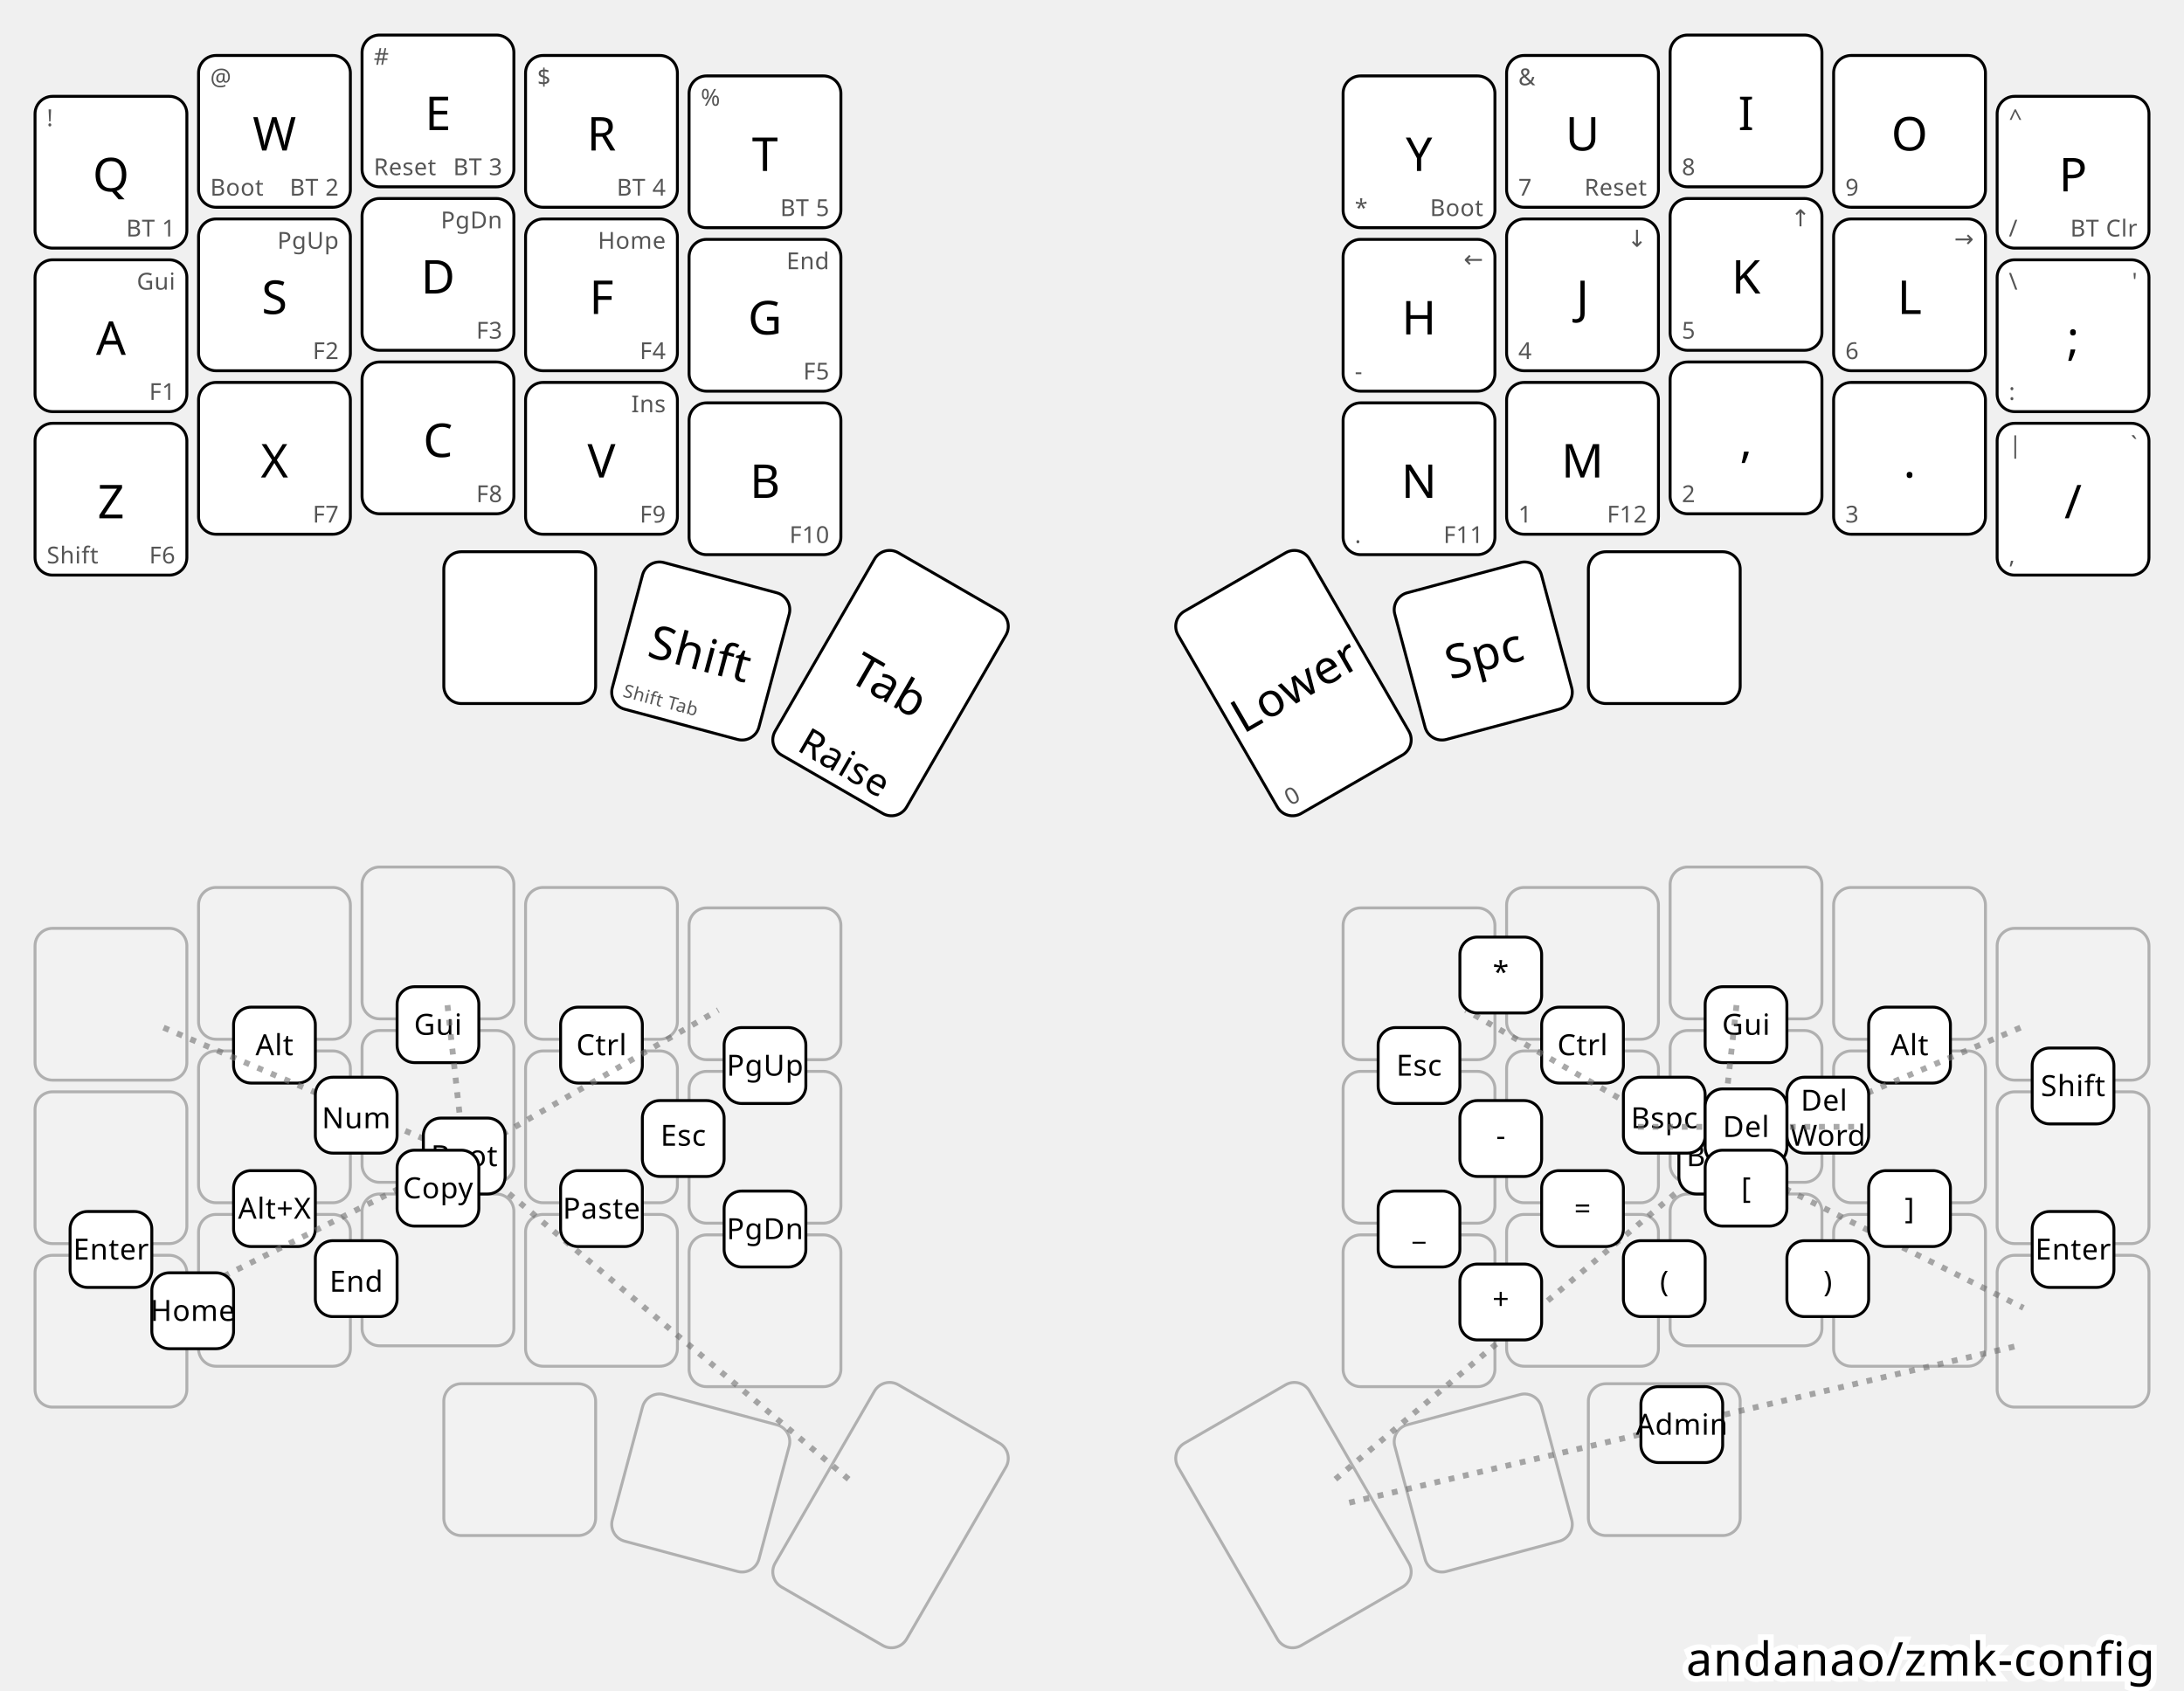
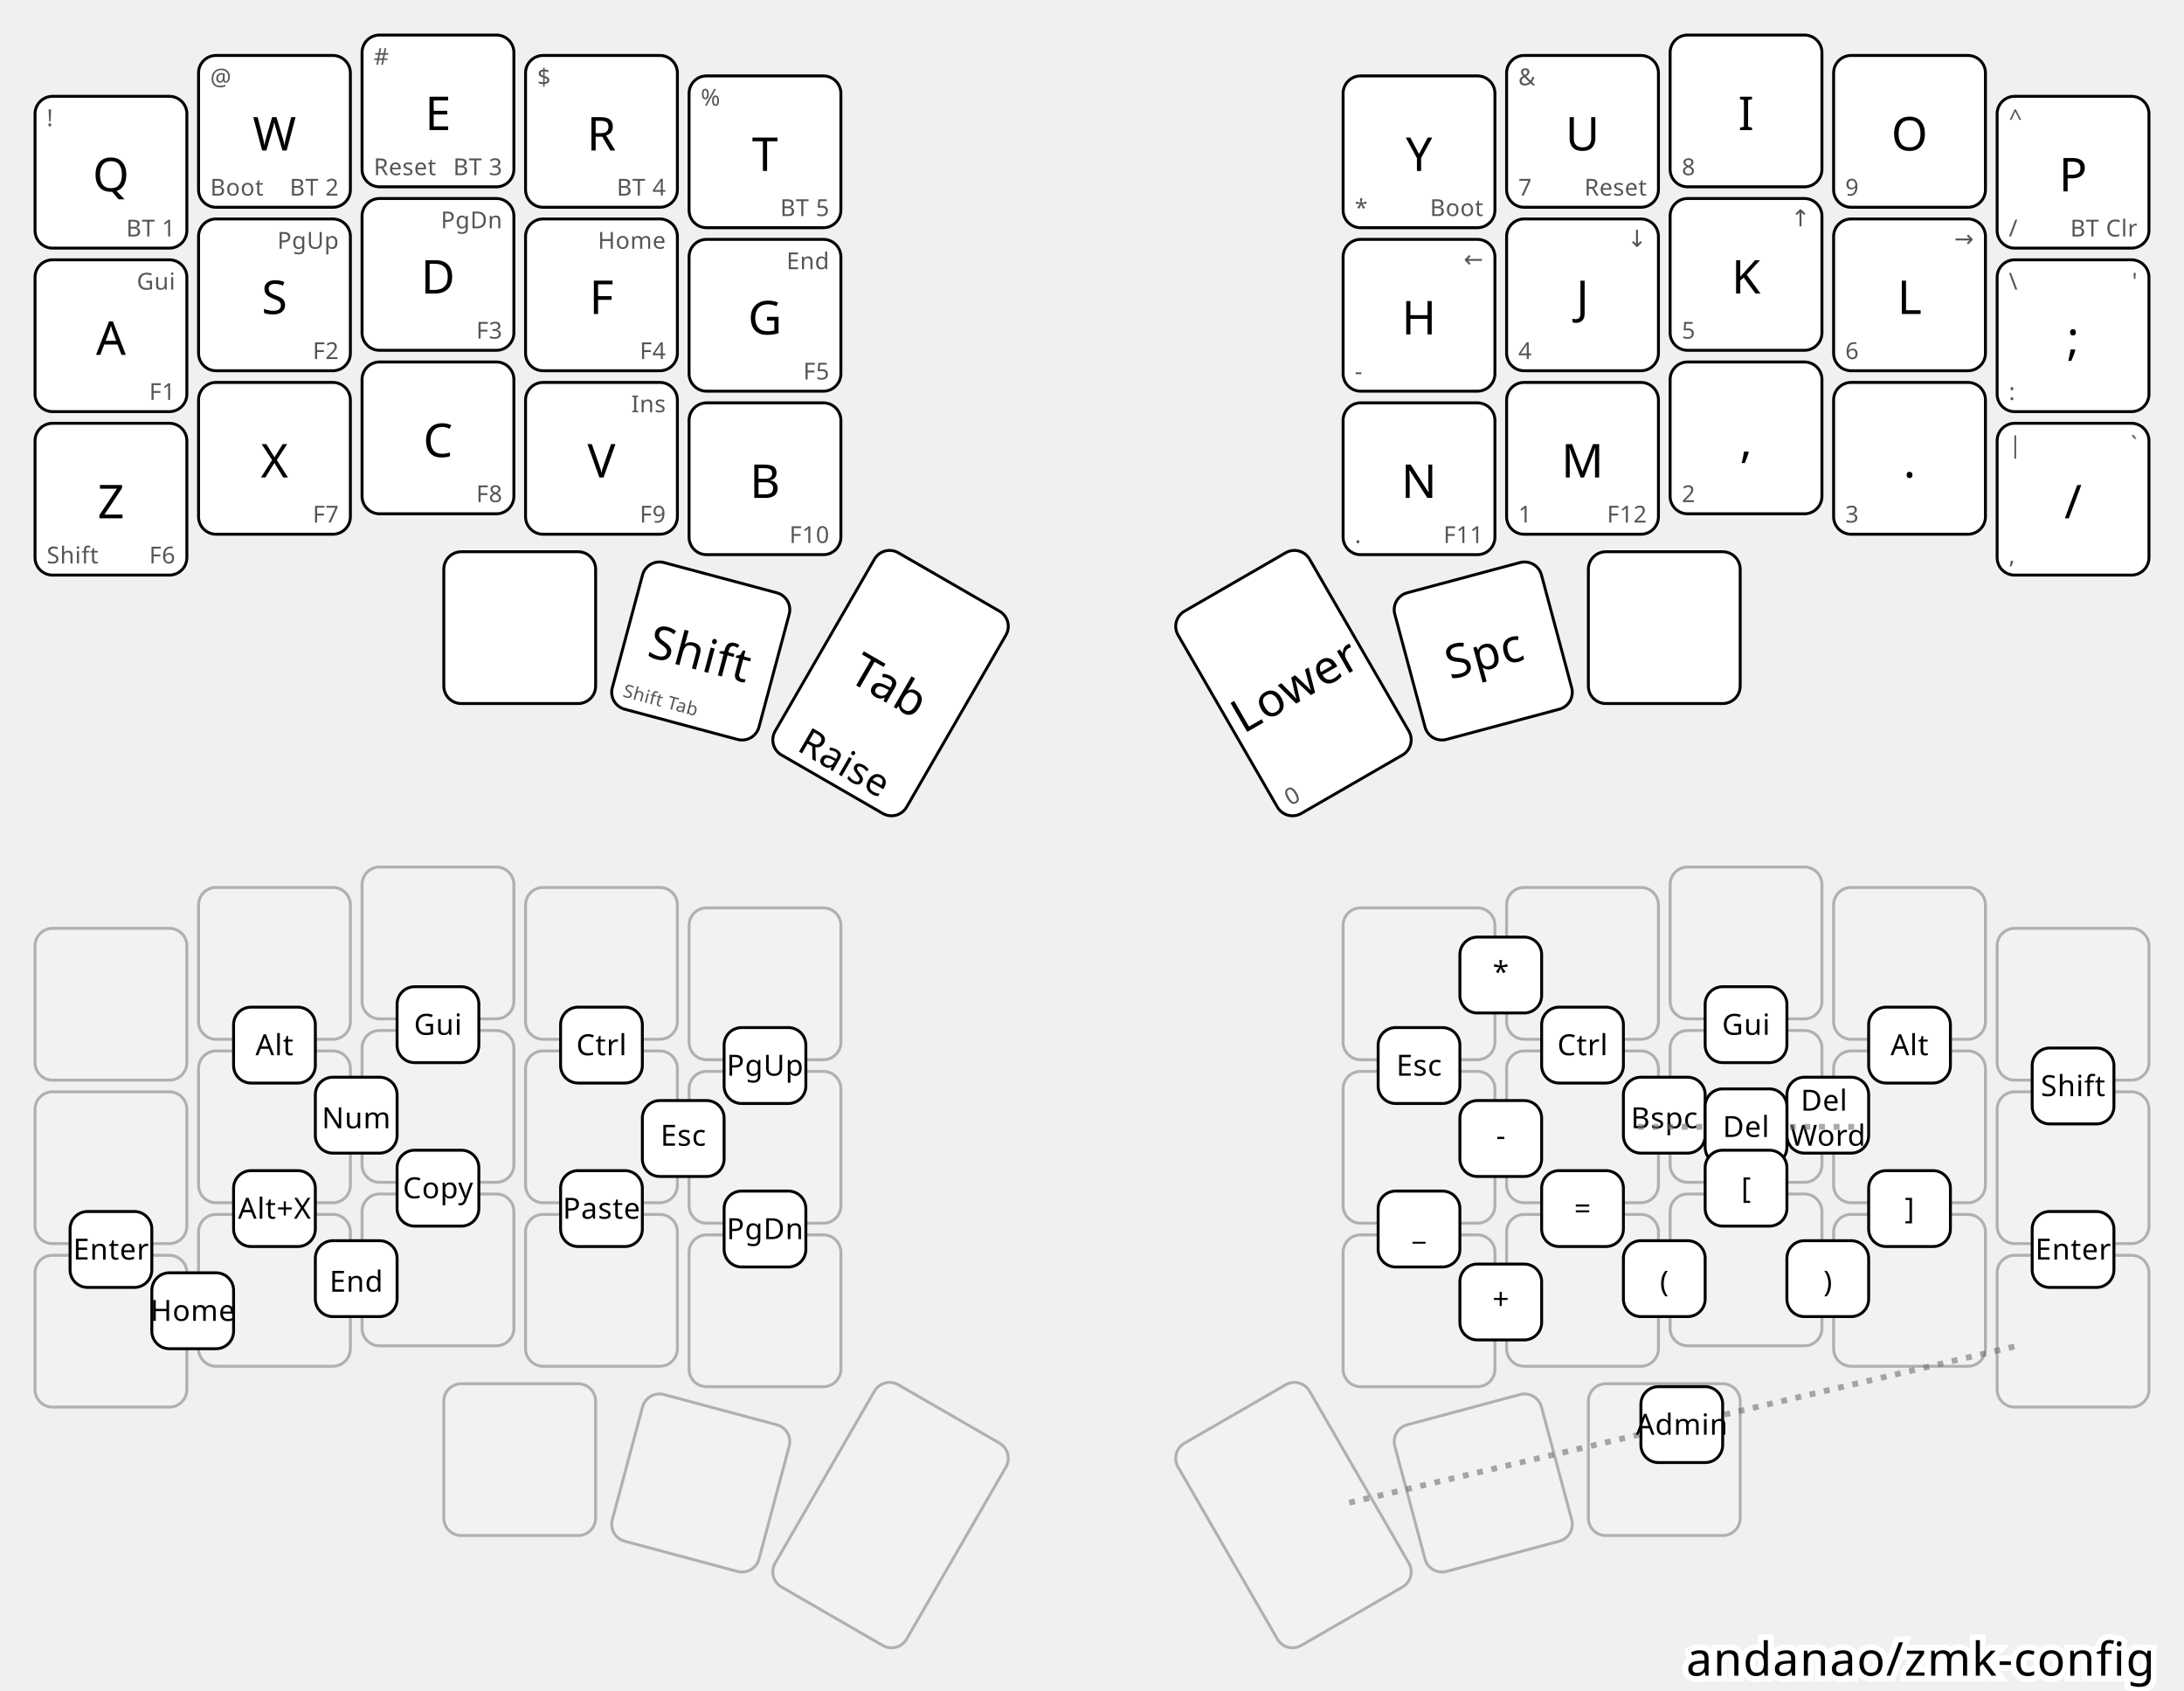
<svg xmlns="http://www.w3.org/2000/svg" xmlns:xlink="http://www.w3.org/1999/xlink" width="748" height="579" viewBox="0 0 748 579" class="keymap">
  <defs>/* start glyphs */
<svg id="mdi:play-pause">
      <svg id="mdi-play-pause" viewBox="0 0 24 24">
        <path d="M3,5V19L11,12M13,19H16V5H13M18,5V19H21V5" />
      </svg>
    </svg>
    <svg id="mdi:skip-backward">
      <svg id="mdi-skip-backward" viewBox="0 0 24 24">
        <path d="M20,5V19L13,12M6,5V19H4V5M13,5V19L6,12" />
      </svg>
    </svg>
    <svg id="mdi:skip-forward">
      <svg id="mdi-skip-forward" viewBox="0 0 24 24">
        <path d="M4,5V19L11,12M18,5V19H20V5M11,5V19L18,12" />
      </svg>
    </svg>
    <svg id="mdi:volume-high">
      <svg id="mdi-volume-high" viewBox="0 0 24 24">
        <path d="M14,3.23V5.29C16.89,6.15 19,8.83 19,12C19,15.17 16.89,17.84 14,18.7V20.77C18,19.86 21,16.28 21,12C21,7.72 18,4.14 14,3.23M16.5,12C16.5,10.23 15.5,8.71 14,7.97V16C15.5,15.29 16.5,13.76 16.5,12M3,9V15H7L12,20V4L7,9H3Z" />
      </svg>
    </svg>
    <svg id="mdi:volume-medium">
      <svg id="mdi-volume-medium" viewBox="0 0 24 24">
        <path d="M5,9V15H9L14,20V4L9,9M18.5,12C18.5,10.23 17.5,8.71 16,7.97V16C17.5,15.29 18.5,13.76 18.5,12Z" />
      </svg>
    </svg>
  </defs>/* end glyphs */
<style>/* Deliberately monochrome: black on white, with a white-on-black variant
   for browsers in dark mode.

   Colours are literal hex rather than CSS custom properties. librsvg --
   what Emacs and most non-browser SVG viewers render with -- does not
   implement var() and silently falls back to black, and it ignores @media,
   so it gets the light variant below. */

svg path { fill: inherit; }

svg.keymap {
    fill: #000;
    background-color: #fff;
    font-family: Calibri, system-ui, sans-serif;
    font-size: 16px;
    font-kerning: normal;
    text-rendering: optimizeLegibility;
}

/* Keys need an outline here. The palettes keymap-drawer ships rely on the
   key fill contrasting with a coloured page; white-on-white has none. */
rect.key, rect.combo, rect.combo-separate { fill: #fff; stroke: #000; stroke-width: 1; }
rect.held, rect.combo.held                { fill: #d0d0d0; }
.layer-Combos rect.key                    { fill: #f2f2f2; stroke: #b0b0b0; }
path.combo { stroke: #707070; stroke-width: 2; stroke-dasharray: 2, 3; opacity: 0.6; fill: none; }

text {
    text-anchor: middle;
    dominant-baseline: middle;
    letter-spacing: 0.02em;
}

text.tap     { font-weight: 500; }
text.hold    { font-weight: 400; font-size: 13px; }
text.shifted { font-weight: 400; font-size: 11px; }
text.combo, text.left, text.right { font-size: 10px; }
/* 8px rather than the 10px of other secondary legends: the overview puts
   two corner legends on the same key edge (e.g. Num's "Boot" beside
   Admin's "BT 2"), which overlaps at anything larger. */
text.tl, text.tr, text.bl, text.br { font-size: 8px; }

text.hold, text.bl, text.br    { text-anchor: middle; dominant-baseline: auto; }
text.shifted, text.tl, text.tr { text-anchor: middle; dominant-baseline: hanging; }
text.left, text.tl, text.bl    { text-anchor: start; }
text.right, text.tr, text.br   { text-anchor: end; }

text.layer-activator { text-decoration: underline; }
text.combo.hold, text.combo.shifted, text.combo.left, text.combo.right { font-size: 8px; }

/* Without colour the overview's corner legends are told apart by position
   alone: tl=Raise, tr=Lower, bl=Num, br=Admin. Grey keeps them from
   competing with the base-layer legend in the middle of the key. */
text.tl, text.tr, text.bl, text.br,
use.tl, use.tr, use.bl, use.br { fill: #555; }

text.label, text.footer { fill: #000; stroke: #fff; stroke-width: 4; paint-order: stroke; }
text.label  { font-weight: bold; text-anchor: start; }
text.footer { text-anchor: end; dominant-baseline: auto; }

.icon-tabler &gt; path                             { fill: inherit; stroke: inherit; stroke-width: 2; }
.icon-tabler &gt; path[stroke="none"][fill="none"] { visibility: hidden; }

/* Browsers only; librsvg ignores @media and keeps the light variant.
   Delete this block for light-only output. */
@media (prefers-color-scheme: dark) {
    svg.keymap { fill: #fff; background-color: #000; }
    rect.key, rect.combo, rect.combo-separate { fill: #000; stroke: #fff; }
    rect.held, rect.combo.held                { fill: #444; }
    .layer-Combos rect.key                    { fill: #1a1a1a; stroke: #666; }
    path.combo { stroke: #909090; }
    text.tl, text.tr, text.bl, text.br,
    use.tl, use.tr, use.bl, use.br { fill: #aaa; }
    text.label, text.footer { fill: #fff; stroke: #000; }
}
</style>
  <g transform="translate(10, 0)" class="layer-Base">
    <g transform="translate(0, 10)">
      <g transform="translate(28, 49)" class="key keypos-0">
        <rect rx="6" ry="6" x="-26" y="-26" width="52" height="52" class="key" />
        <text x="0" y="1" class="key tap">Q</text>
        <text x="-22" y="-22" class="key tl">!</text>
        <text x="22" y="22" class="key br">BT 1</text>
      </g>
      <g transform="translate(84, 35)" class="key keypos-1">
        <rect rx="6" ry="6" x="-26" y="-26" width="52" height="52" class="key" />
        <text x="0" y="1" class="key tap">W</text>
        <text x="-22" y="-22" class="key tl">@</text>
        <text x="-22" y="22" class="key bl">Boot</text>
        <text x="22" y="22" class="key br">BT 2</text>
      </g>
      <g transform="translate(140, 28)" class="key keypos-2">
        <rect rx="6" ry="6" x="-26" y="-26" width="52" height="52" class="key" />
        <text x="0" y="1" class="key tap">E</text>
        <text x="-22" y="-22" class="key tl">#</text>
        <text x="-22" y="22" class="key bl">Reset</text>
        <text x="22" y="22" class="key br">BT 3</text>
      </g>
      <g transform="translate(196, 35)" class="key keypos-3">
        <rect rx="6" ry="6" x="-26" y="-26" width="52" height="52" class="key" />
        <text x="0" y="1" class="key tap">R</text>
        <text x="-22" y="-22" class="key tl">$</text>
        <text x="22" y="22" class="key br">BT 4</text>
      </g>
      <g transform="translate(252, 42)" class="key keypos-4">
        <rect rx="6" ry="6" x="-26" y="-26" width="52" height="52" class="key" />
        <text x="0" y="1" class="key tap">T</text>
        <text x="-22" y="-22" class="key tl">%</text>
        <text x="22" y="22" class="key br">BT 5</text>
      </g>
      <g transform="translate(476, 42)" class="key keypos-5">
        <rect rx="6" ry="6" x="-26" y="-26" width="52" height="52" class="key" />
        <text x="0" y="1" class="key tap">Y</text>
        <text x="-22" y="22" class="key bl">*</text>
        <text x="22" y="22" class="key br">Boot</text>
      </g>
      <g transform="translate(532, 35)" class="key keypos-6">
        <rect rx="6" ry="6" x="-26" y="-26" width="52" height="52" class="key" />
        <text x="0" y="1" class="key tap">U</text>
        <text x="-22" y="-22" class="key tl">&amp;</text>
        <text x="-22" y="22" class="key bl">7</text>
        <text x="22" y="22" class="key br">Reset</text>
      </g>
      <g transform="translate(588, 28)" class="key keypos-7">
        <rect rx="6" ry="6" x="-26" y="-26" width="52" height="52" class="key" />
        <text x="0" y="1" class="key tap">I</text>
        <text x="-22" y="22" class="key bl">8</text>
      </g>
      <g transform="translate(644, 35)" class="key keypos-8">
        <rect rx="6" ry="6" x="-26" y="-26" width="52" height="52" class="key" />
        <text x="0" y="1" class="key tap">O</text>
        <text x="-22" y="22" class="key bl">9</text>
      </g>
      <g transform="translate(700, 49)" class="key keypos-9">
        <rect rx="6" ry="6" x="-26" y="-26" width="52" height="52" class="key" />
        <text x="0" y="1" class="key tap">P</text>
        <text x="-22" y="-22" class="key tl">^</text>
        <text x="-22" y="22" class="key bl">/</text>
        <text x="22" y="22" class="key br">BT Clr</text>
      </g>
      <g transform="translate(28, 105)" class="key keypos-10">
        <rect rx="6" ry="6" x="-26" y="-26" width="52" height="52" class="key" />
        <text x="0" y="1" class="key tap">A</text>
        <text x="22" y="-22" class="key tr">Gui</text>
        <text x="22" y="22" class="key br">F1</text>
      </g>
      <g transform="translate(84, 91)" class="key keypos-11">
        <rect rx="6" ry="6" x="-26" y="-26" width="52" height="52" class="key" />
        <text x="0" y="1" class="key tap">S</text>
        <text x="22" y="-22" class="key tr">PgUp</text>
        <text x="22" y="22" class="key br">F2</text>
      </g>
      <g transform="translate(140, 84)" class="key keypos-12">
        <rect rx="6" ry="6" x="-26" y="-26" width="52" height="52" class="key" />
        <text x="0" y="1" class="key tap">D</text>
        <text x="22" y="-22" class="key tr">PgDn</text>
        <text x="22" y="22" class="key br">F3</text>
      </g>
      <g transform="translate(196, 91)" class="key keypos-13">
        <rect rx="6" ry="6" x="-26" y="-26" width="52" height="52" class="key" />
        <text x="0" y="1" class="key tap">F</text>
        <text x="22" y="-22" class="key tr">Home</text>
        <text x="22" y="22" class="key br">F4</text>
      </g>
      <g transform="translate(252, 98)" class="key keypos-14">
        <rect rx="6" ry="6" x="-26" y="-26" width="52" height="52" class="key" />
        <text x="0" y="1" class="key tap">G</text>
        <text x="22" y="-22" class="key tr">End</text>
        <text x="22" y="22" class="key br">F5</text>
      </g>
      <g transform="translate(476, 98)" class="key keypos-15">
        <rect rx="6" ry="6" x="-26" y="-26" width="52" height="52" class="key" />
        <text x="0" y="1" class="key tap">H</text>
        <text x="22" y="-22" class="key tr">←</text>
        <text x="-22" y="22" class="key bl">-</text>
        <use href="#mdi:skip-backward" xlink:href="#mdi:skip-backward" x="12" y="12" height="10" width="10.0" class="key br glyph mdi:skip-backward" />
      </g>
      <g transform="translate(532, 91)" class="key keypos-16">
        <rect rx="6" ry="6" x="-26" y="-26" width="52" height="52" class="key" />
        <text x="0" y="1" class="key tap">J</text>
        <text x="22" y="-22" class="key tr">↓</text>
        <text x="-22" y="22" class="key bl">4</text>
        <use href="#mdi:volume-medium" xlink:href="#mdi:volume-medium" x="12" y="12" height="10" width="10.0" class="key br glyph mdi:volume-medium" />
      </g>
      <g transform="translate(588, 84)" class="key keypos-17">
        <rect rx="6" ry="6" x="-26" y="-26" width="52" height="52" class="key" />
        <text x="0" y="1" class="key tap">K</text>
        <text x="22" y="-22" class="key tr">↑</text>
        <text x="-22" y="22" class="key bl">5</text>
        <use href="#mdi:volume-high" xlink:href="#mdi:volume-high" x="12" y="12" height="10" width="10.0" class="key br glyph mdi:volume-high" />
      </g>
      <g transform="translate(644, 91)" class="key keypos-18">
        <rect rx="6" ry="6" x="-26" y="-26" width="52" height="52" class="key" />
        <text x="0" y="1" class="key tap">L</text>
        <text x="22" y="-22" class="key tr">→</text>
        <text x="-22" y="22" class="key bl">6</text>
        <use href="#mdi:skip-forward" xlink:href="#mdi:skip-forward" x="12" y="12" height="10" width="10.0" class="key br glyph mdi:skip-forward" />
      </g>
      <g transform="translate(700, 105)" class="key keypos-19">
        <rect rx="6" ry="6" x="-26" y="-26" width="52" height="52" class="key" />
        <text x="0" y="1" class="key tap">;</text>
        <text x="-22" y="-22" class="key tl">\</text>
        <text x="22" y="-22" class="key tr">'</text>
        <text x="-22" y="22" class="key bl">:</text>
      </g>
      <g transform="translate(28, 161)" class="key keypos-20">
        <rect rx="6" ry="6" x="-26" y="-26" width="52" height="52" class="key" />
        <text x="0" y="1" class="key tap">Z</text>
        <text x="-22" y="22" class="key bl">Shift</text>
        <text x="22" y="22" class="key br">F6</text>
      </g>
      <g transform="translate(84, 147)" class="key keypos-21">
        <rect rx="6" ry="6" x="-26" y="-26" width="52" height="52" class="key" />
        <text x="0" y="1" class="key tap">X</text>
        <text x="22" y="22" class="key br">F7</text>
      </g>
      <g transform="translate(140, 140)" class="key keypos-22">
        <rect rx="6" ry="6" x="-26" y="-26" width="52" height="52" class="key" />
        <text x="0" y="1" class="key tap">C</text>
        <text x="22" y="22" class="key br">F8</text>
      </g>
      <g transform="translate(196, 147)" class="key keypos-23">
        <rect rx="6" ry="6" x="-26" y="-26" width="52" height="52" class="key" />
        <text x="0" y="1" class="key tap">V</text>
        <text x="22" y="-22" class="key tr">Ins</text>
        <text x="22" y="22" class="key br">F9</text>
      </g>
      <g transform="translate(252, 154)" class="key keypos-24">
        <rect rx="6" ry="6" x="-26" y="-26" width="52" height="52" class="key" />
        <text x="0" y="1" class="key tap">B</text>
        <text x="22" y="22" class="key br">F10</text>
      </g>
      <g transform="translate(476, 154)" class="key keypos-25">
        <rect rx="6" ry="6" x="-26" y="-26" width="52" height="52" class="key" />
        <text x="0" y="1" class="key tap">N</text>
        <text x="-22" y="22" class="key bl">.</text>
        <text x="22" y="22" class="key br">F11</text>
      </g>
      <g transform="translate(532, 147)" class="key keypos-26">
        <rect rx="6" ry="6" x="-26" y="-26" width="52" height="52" class="key" />
        <text x="0" y="1" class="key tap">M</text>
        <text x="-22" y="22" class="key bl">1</text>
        <text x="22" y="22" class="key br">F12</text>
      </g>
      <g transform="translate(588, 140)" class="key keypos-27">
        <rect rx="6" ry="6" x="-26" y="-26" width="52" height="52" class="key" />
        <text x="0" y="1" class="key tap">,</text>
        <text x="-22" y="22" class="key bl">2</text>
      </g>
      <g transform="translate(644, 147)" class="key keypos-28">
        <rect rx="6" ry="6" x="-26" y="-26" width="52" height="52" class="key" />
        <text x="0" y="1" class="key tap">.</text>
        <text x="-22" y="22" class="key bl">3</text>
      </g>
      <g transform="translate(700, 161)" class="key keypos-29">
        <rect rx="6" ry="6" x="-26" y="-26" width="52" height="52" class="key" />
        <text x="0" y="1" class="key tap">/</text>
        <text x="-22" y="-22" class="key tl">|</text>
        <text x="22" y="-22" class="key tr">`</text>
        <text x="-22" y="22" class="key bl">,</text>
      </g>
      <g transform="translate(168, 205)" class="key keypos-30">
        <rect rx="6" ry="6" x="-26" y="-26" width="52" height="52" class="key" />
      </g>
      <g transform="translate(230, 213) rotate(15.0)" class="key keypos-31">
        <rect rx="6" ry="6" x="-26" y="-26" width="52" height="52" class="key" />
        <text x="0" y="1" class="key tap">Shift</text>
        <text x="-22" y="22" class="key bl">
          <tspan style="font-size: 78%">Shift Tab</tspan>
        </text>
      </g>
      <g transform="translate(295, 224) rotate(30.0)" class="key keypos-32">
        <rect rx="6" ry="6" x="-26" y="-40" width="52" height="80" class="key" />
        <text x="0" y="1" class="key tap">Tab</text>
        <text x="0" y="36" class="key hold">Raise</text>
      </g>
      <g transform="translate(433, 224) rotate(-30.0)" class="key keypos-33">
        <rect rx="6" ry="6" x="-26" y="-40" width="52" height="80" class="key" />
        <text x="0" y="1" class="key tap">Lower</text>
        <text x="-22" y="36" class="key bl">0</text>
      </g>
      <g transform="translate(498, 213) rotate(-15.0)" class="key keypos-34">
        <rect rx="6" ry="6" x="-26" y="-26" width="52" height="52" class="key" />
        <text x="0" y="1" class="key tap">Spc</text>
        <use href="#mdi:play-pause" xlink:href="#mdi:play-pause" x="12" y="12" height="10" width="10.0" class="key br glyph mdi:play-pause" />
      </g>
      <g transform="translate(560, 205)" class="key keypos-35">
        <rect rx="6" ry="6" x="-26" y="-26" width="52" height="52" class="key" />
      </g>
    </g>
  </g>
  <g transform="translate(10, 285)" class="layer-Combos">
    <g transform="translate(0, 10)">
      <g transform="translate(28, 49)" class="key keypos-0">
        <rect rx="6" ry="6" x="-26" y="-26" width="52" height="52" class="key" />
      </g>
      <g transform="translate(84, 35)" class="key keypos-1">
        <rect rx="6" ry="6" x="-26" y="-26" width="52" height="52" class="key" />
      </g>
      <g transform="translate(140, 28)" class="key keypos-2">
        <rect rx="6" ry="6" x="-26" y="-26" width="52" height="52" class="key" />
      </g>
      <g transform="translate(196, 35)" class="key keypos-3">
        <rect rx="6" ry="6" x="-26" y="-26" width="52" height="52" class="key" />
      </g>
      <g transform="translate(252, 42)" class="key keypos-4">
        <rect rx="6" ry="6" x="-26" y="-26" width="52" height="52" class="key" />
      </g>
      <g transform="translate(476, 42)" class="key keypos-5">
        <rect rx="6" ry="6" x="-26" y="-26" width="52" height="52" class="key" />
      </g>
      <g transform="translate(532, 35)" class="key keypos-6">
        <rect rx="6" ry="6" x="-26" y="-26" width="52" height="52" class="key" />
      </g>
      <g transform="translate(588, 28)" class="key keypos-7">
        <rect rx="6" ry="6" x="-26" y="-26" width="52" height="52" class="key" />
      </g>
      <g transform="translate(644, 35)" class="key keypos-8">
        <rect rx="6" ry="6" x="-26" y="-26" width="52" height="52" class="key" />
      </g>
      <g transform="translate(700, 49)" class="key keypos-9">
        <rect rx="6" ry="6" x="-26" y="-26" width="52" height="52" class="key" />
      </g>
      <g transform="translate(28, 105)" class="key keypos-10">
        <rect rx="6" ry="6" x="-26" y="-26" width="52" height="52" class="key" />
      </g>
      <g transform="translate(84, 91)" class="key keypos-11">
        <rect rx="6" ry="6" x="-26" y="-26" width="52" height="52" class="key" />
      </g>
      <g transform="translate(140, 84)" class="key keypos-12">
        <rect rx="6" ry="6" x="-26" y="-26" width="52" height="52" class="key" />
      </g>
      <g transform="translate(196, 91)" class="key keypos-13">
        <rect rx="6" ry="6" x="-26" y="-26" width="52" height="52" class="key" />
      </g>
      <g transform="translate(252, 98)" class="key keypos-14">
        <rect rx="6" ry="6" x="-26" y="-26" width="52" height="52" class="key" />
      </g>
      <g transform="translate(476, 98)" class="key keypos-15">
        <rect rx="6" ry="6" x="-26" y="-26" width="52" height="52" class="key" />
      </g>
      <g transform="translate(532, 91)" class="key keypos-16">
        <rect rx="6" ry="6" x="-26" y="-26" width="52" height="52" class="key" />
      </g>
      <g transform="translate(588, 84)" class="key keypos-17">
        <rect rx="6" ry="6" x="-26" y="-26" width="52" height="52" class="key" />
      </g>
      <g transform="translate(644, 91)" class="key keypos-18">
        <rect rx="6" ry="6" x="-26" y="-26" width="52" height="52" class="key" />
      </g>
      <g transform="translate(700, 105)" class="key keypos-19">
        <rect rx="6" ry="6" x="-26" y="-26" width="52" height="52" class="key" />
      </g>
      <g transform="translate(28, 161)" class="key keypos-20">
        <rect rx="6" ry="6" x="-26" y="-26" width="52" height="52" class="key" />
      </g>
      <g transform="translate(84, 147)" class="key keypos-21">
        <rect rx="6" ry="6" x="-26" y="-26" width="52" height="52" class="key" />
      </g>
      <g transform="translate(140, 140)" class="key keypos-22">
        <rect rx="6" ry="6" x="-26" y="-26" width="52" height="52" class="key" />
      </g>
      <g transform="translate(196, 147)" class="key keypos-23">
        <rect rx="6" ry="6" x="-26" y="-26" width="52" height="52" class="key" />
      </g>
      <g transform="translate(252, 154)" class="key keypos-24">
        <rect rx="6" ry="6" x="-26" y="-26" width="52" height="52" class="key" />
      </g>
      <g transform="translate(476, 154)" class="key keypos-25">
        <rect rx="6" ry="6" x="-26" y="-26" width="52" height="52" class="key" />
      </g>
      <g transform="translate(532, 147)" class="key keypos-26">
        <rect rx="6" ry="6" x="-26" y="-26" width="52" height="52" class="key" />
      </g>
      <g transform="translate(588, 140)" class="key keypos-27">
        <rect rx="6" ry="6" x="-26" y="-26" width="52" height="52" class="key" />
      </g>
      <g transform="translate(644, 147)" class="key keypos-28">
        <rect rx="6" ry="6" x="-26" y="-26" width="52" height="52" class="key" />
      </g>
      <g transform="translate(700, 161)" class="key keypos-29">
        <rect rx="6" ry="6" x="-26" y="-26" width="52" height="52" class="key" />
      </g>
      <g transform="translate(168, 205)" class="key keypos-30">
        <rect rx="6" ry="6" x="-26" y="-26" width="52" height="52" class="key" />
      </g>
      <g transform="translate(230, 213) rotate(15.0)" class="key keypos-31">
        <rect rx="6" ry="6" x="-26" y="-26" width="52" height="52" class="key" />
      </g>
      <g transform="translate(295, 224) rotate(30.0)" class="key keypos-32">
        <rect rx="6" ry="6" x="-26" y="-40" width="52" height="80" class="key" />
      </g>
      <g transform="translate(433, 224) rotate(-30.0)" class="key keypos-33">
        <rect rx="6" ry="6" x="-26" y="-40" width="52" height="80" class="key" />
      </g>
      <g transform="translate(498, 213) rotate(-15.0)" class="key keypos-34">
        <rect rx="6" ry="6" x="-26" y="-26" width="52" height="52" class="key" />
      </g>
      <g transform="translate(560, 205)" class="key keypos-35">
        <rect rx="6" ry="6" x="-26" y="-26" width="52" height="52" class="key" />
      </g>
      <g class="combo combopos-0">
        <rect rx="6" ry="6" x="182" y="50" width="28" height="26" class="combo" />
        <text x="196" y="63" class="combo tap">Ctrl</text>
      </g>
      <g class="combo combopos-1">
        <rect rx="6" ry="6" x="518" y="50" width="28" height="26" class="combo" />
        <text x="532" y="63" class="combo tap">Ctrl</text>
      </g>
      <g class="combo combopos-2">
        <rect rx="6" ry="6" x="126" y="43" width="28" height="26" class="combo" />
        <text x="140" y="56" class="combo tap">Gui</text>
      </g>
      <g class="combo combopos-3">
        <rect rx="6" ry="6" x="574" y="43" width="28" height="26" class="combo" />
        <text x="588" y="56" class="combo tap">Gui</text>
      </g>
      <g class="combo combopos-4">
        <rect rx="6" ry="6" x="70" y="50" width="28" height="26" class="combo" />
        <text x="84" y="63" class="combo tap">Alt</text>
      </g>
      <g class="combo combopos-5">
        <rect rx="6" ry="6" x="630" y="50" width="28" height="26" class="combo" />
        <text x="644" y="63" class="combo tap">Alt</text>
      </g>
      <g class="combo combopos-6">
        <rect rx="6" ry="6" x="686" y="64" width="28" height="26" class="combo" />
        <text x="700" y="77" class="combo tap">Shift</text>
      </g>
      <g class="combo combopos-7">
        <rect rx="6" ry="6" x="210" y="82" width="28" height="26" class="combo" />
        <text x="224" y="94" class="combo tap">Esc</text>
      </g>
      <g class="combo combopos-8">
        <rect rx="6" ry="6" x="462" y="57" width="28" height="26" class="combo" />
        <text x="476" y="70" class="combo tap">Esc</text>
      </g>
      <g class="combo combopos-9">
        <rect rx="6" ry="6" x="70" y="106" width="28" height="26" class="combo" />
        <text x="84" y="119" class="combo tap">Alt+X</text>
      </g>
-       <g class="combo combopos-10">
-         <path d="M149,101 l-103,-44" class="combo" />
-         <path d="M149,101 l-6,-54" class="combo" />
-         <path d="M149,101 l87,-50" class="combo" />
-         <path d="M149,101 l-104,52" class="combo" />
-         <path d="M149,101 l132,111" class="combo" />
-         <rect rx="6" ry="6" x="135" y="88" width="28" height="26" class="combo" />
-         <text x="149" y="101" class="combo tap">Boot</text>
-       </g>
-       <g class="combo combopos-11">
-         <path d="M579,101 l-87,-50" class="combo" />
-         <path d="M579,101 l6,-54" class="combo" />
-         <path d="M579,101 l103,-44" class="combo" />
-         <path d="M579,101 l104,52" class="combo" />
-         <path d="M579,101 l-132,111" class="combo" />
-         <rect rx="6" ry="6" x="565" y="88" width="28" height="26" class="combo" />
-         <text x="579" y="101" class="combo tap">Boot</text>
-       </g>
      <g class="combo combopos-12">
        <rect rx="6" ry="6" x="238" y="57" width="28" height="26" class="combo" />
        <text x="252" y="70" class="combo tap">PgUp</text>
      </g>
      <g class="combo combopos-13">
        <rect rx="6" ry="6" x="238" y="113" width="28" height="26" class="combo" />
        <text x="252" y="126" class="combo tap">PgDn</text>
      </g>
      <g class="combo combopos-14">
        <rect rx="6" ry="6" x="42" y="141" width="28" height="26" class="combo" />
        <text x="56" y="154" class="combo tap">Home</text>
      </g>
      <g class="combo combopos-15">
        <rect rx="6" ry="6" x="98" y="130" width="28" height="26" class="combo" />
        <text x="112" y="144" class="combo tap">End</text>
      </g>
      <g class="combo combopos-16">
        <rect rx="6" ry="6" x="98" y="74" width="28" height="26" class="combo" />
        <text x="112" y="88" class="combo tap">Num</text>
      </g>
      <g class="combo combopos-17">
        <path d="M566,193 l-115,27" class="combo" />
        <path d="M566,193 l115,-27" class="combo" />
        <rect rx="6" ry="6" x="552" y="180" width="28" height="26" class="combo" />
        <text x="566" y="193" class="combo tap">Admin</text>
      </g>
      <g class="combo combopos-18">
        <rect rx="6" ry="6" x="14" y="120" width="28" height="26" class="combo" />
        <text x="28" y="133" class="combo tap">Enter</text>
      </g>
      <g class="combo combopos-19">
        <rect rx="6" ry="6" x="686" y="120" width="28" height="26" class="combo" />
        <text x="700" y="133" class="combo tap">Enter</text>
      </g>
      <g class="combo combopos-20">
        <rect rx="6" ry="6" x="546" y="74" width="28" height="26" class="combo" />
        <text x="560" y="88" class="combo tap">Bspc</text>
      </g>
      <g class="combo combopos-21">
        <rect rx="6" ry="6" x="602" y="74" width="28" height="26" class="combo" />
        <text x="616" y="88" class="combo tap">
          <tspan x="616" dy="-0.6em">Del</tspan>
          <tspan x="616" dy="1.2em">Word</tspan>
        </text>
      </g>
      <g class="combo combopos-22">
        <path d="M588,91 l-37,0" class="combo" />
        <path d="M588,91 l37,0" class="combo" />
        <rect rx="6" ry="6" x="574" y="78" width="28" height="26" class="combo" />
        <text x="588" y="91" class="combo tap">Del</text>
      </g>
      <g class="combo combopos-23">
        <rect rx="6" ry="6" x="490" y="26" width="28" height="26" class="combo" />
        <text x="504" y="38" class="combo tap">*</text>
      </g>
      <g class="combo combopos-24">
        <rect rx="6" ry="6" x="490" y="82" width="28" height="26" class="combo" />
        <text x="504" y="94" class="combo tap">-</text>
      </g>
      <g class="combo combopos-25">
        <rect rx="6" ry="6" x="490" y="138" width="28" height="26" class="combo" />
        <text x="504" y="150" class="combo tap">+</text>
      </g>
      <g class="combo combopos-26">
        <rect rx="6" ry="6" x="518" y="106" width="28" height="26" class="combo" />
        <text x="532" y="119" class="combo tap">=</text>
      </g>
      <g class="combo combopos-27">
        <rect rx="6" ry="6" x="462" y="113" width="28" height="26" class="combo" />
        <text x="476" y="126" class="combo tap">_</text>
      </g>
      <g class="combo combopos-28">
        <rect rx="6" ry="6" x="574" y="99" width="28" height="26" class="combo" />
        <text x="588" y="112" class="combo tap">[</text>
      </g>
      <g class="combo combopos-29">
        <rect rx="6" ry="6" x="630" y="106" width="28" height="26" class="combo" />
        <text x="644" y="119" class="combo tap">]</text>
      </g>
      <g class="combo combopos-30">
        <rect rx="6" ry="6" x="546" y="130" width="28" height="26" class="combo" />
        <text x="560" y="144" class="combo tap">(</text>
      </g>
      <g class="combo combopos-31">
        <rect rx="6" ry="6" x="602" y="130" width="28" height="26" class="combo" />
        <text x="616" y="144" class="combo tap">)</text>
      </g>
      <g class="combo combopos-32">
        <rect rx="6" ry="6" x="126" y="99" width="28" height="26" class="combo" />
        <text x="140" y="112" class="combo tap">Copy</text>
      </g>
      <g class="combo combopos-33">
        <rect rx="6" ry="6" x="182" y="106" width="28" height="26" class="combo" />
        <text x="196" y="119" class="combo tap">Paste</text>
      </g>
    </g>
  </g>
  <text x="738.0" y="574.0" class="footer">andanao/zmk-config</text>
</svg>
